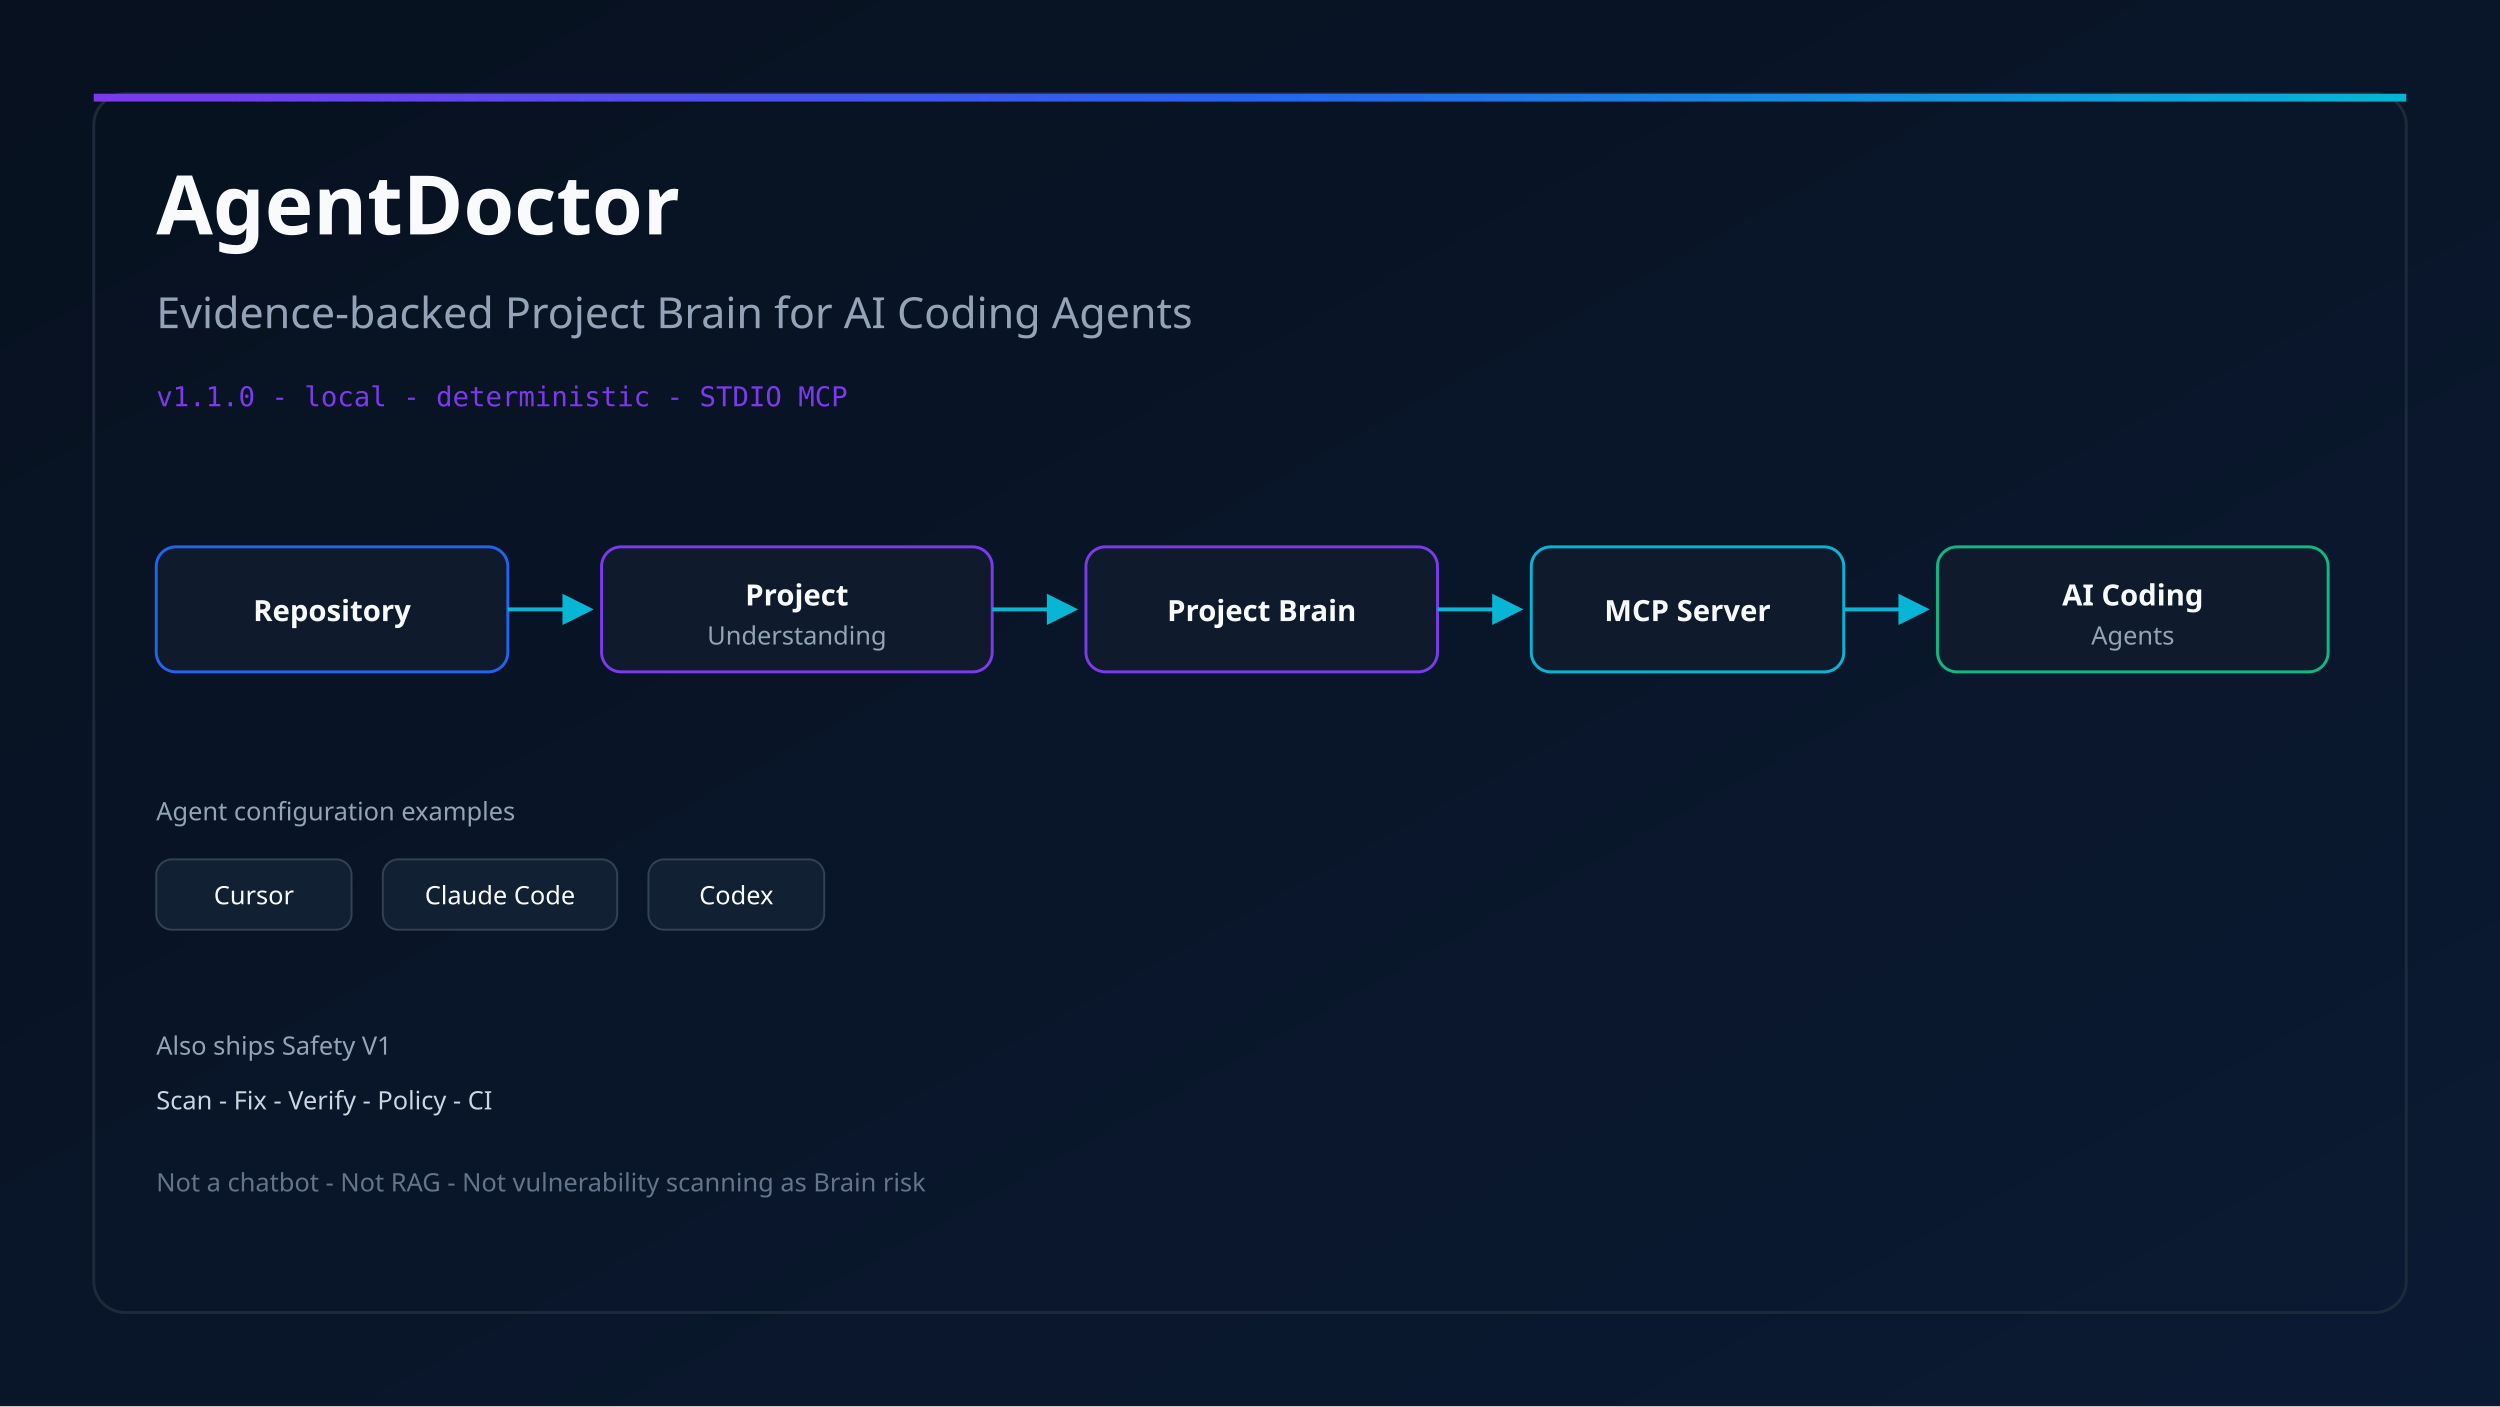
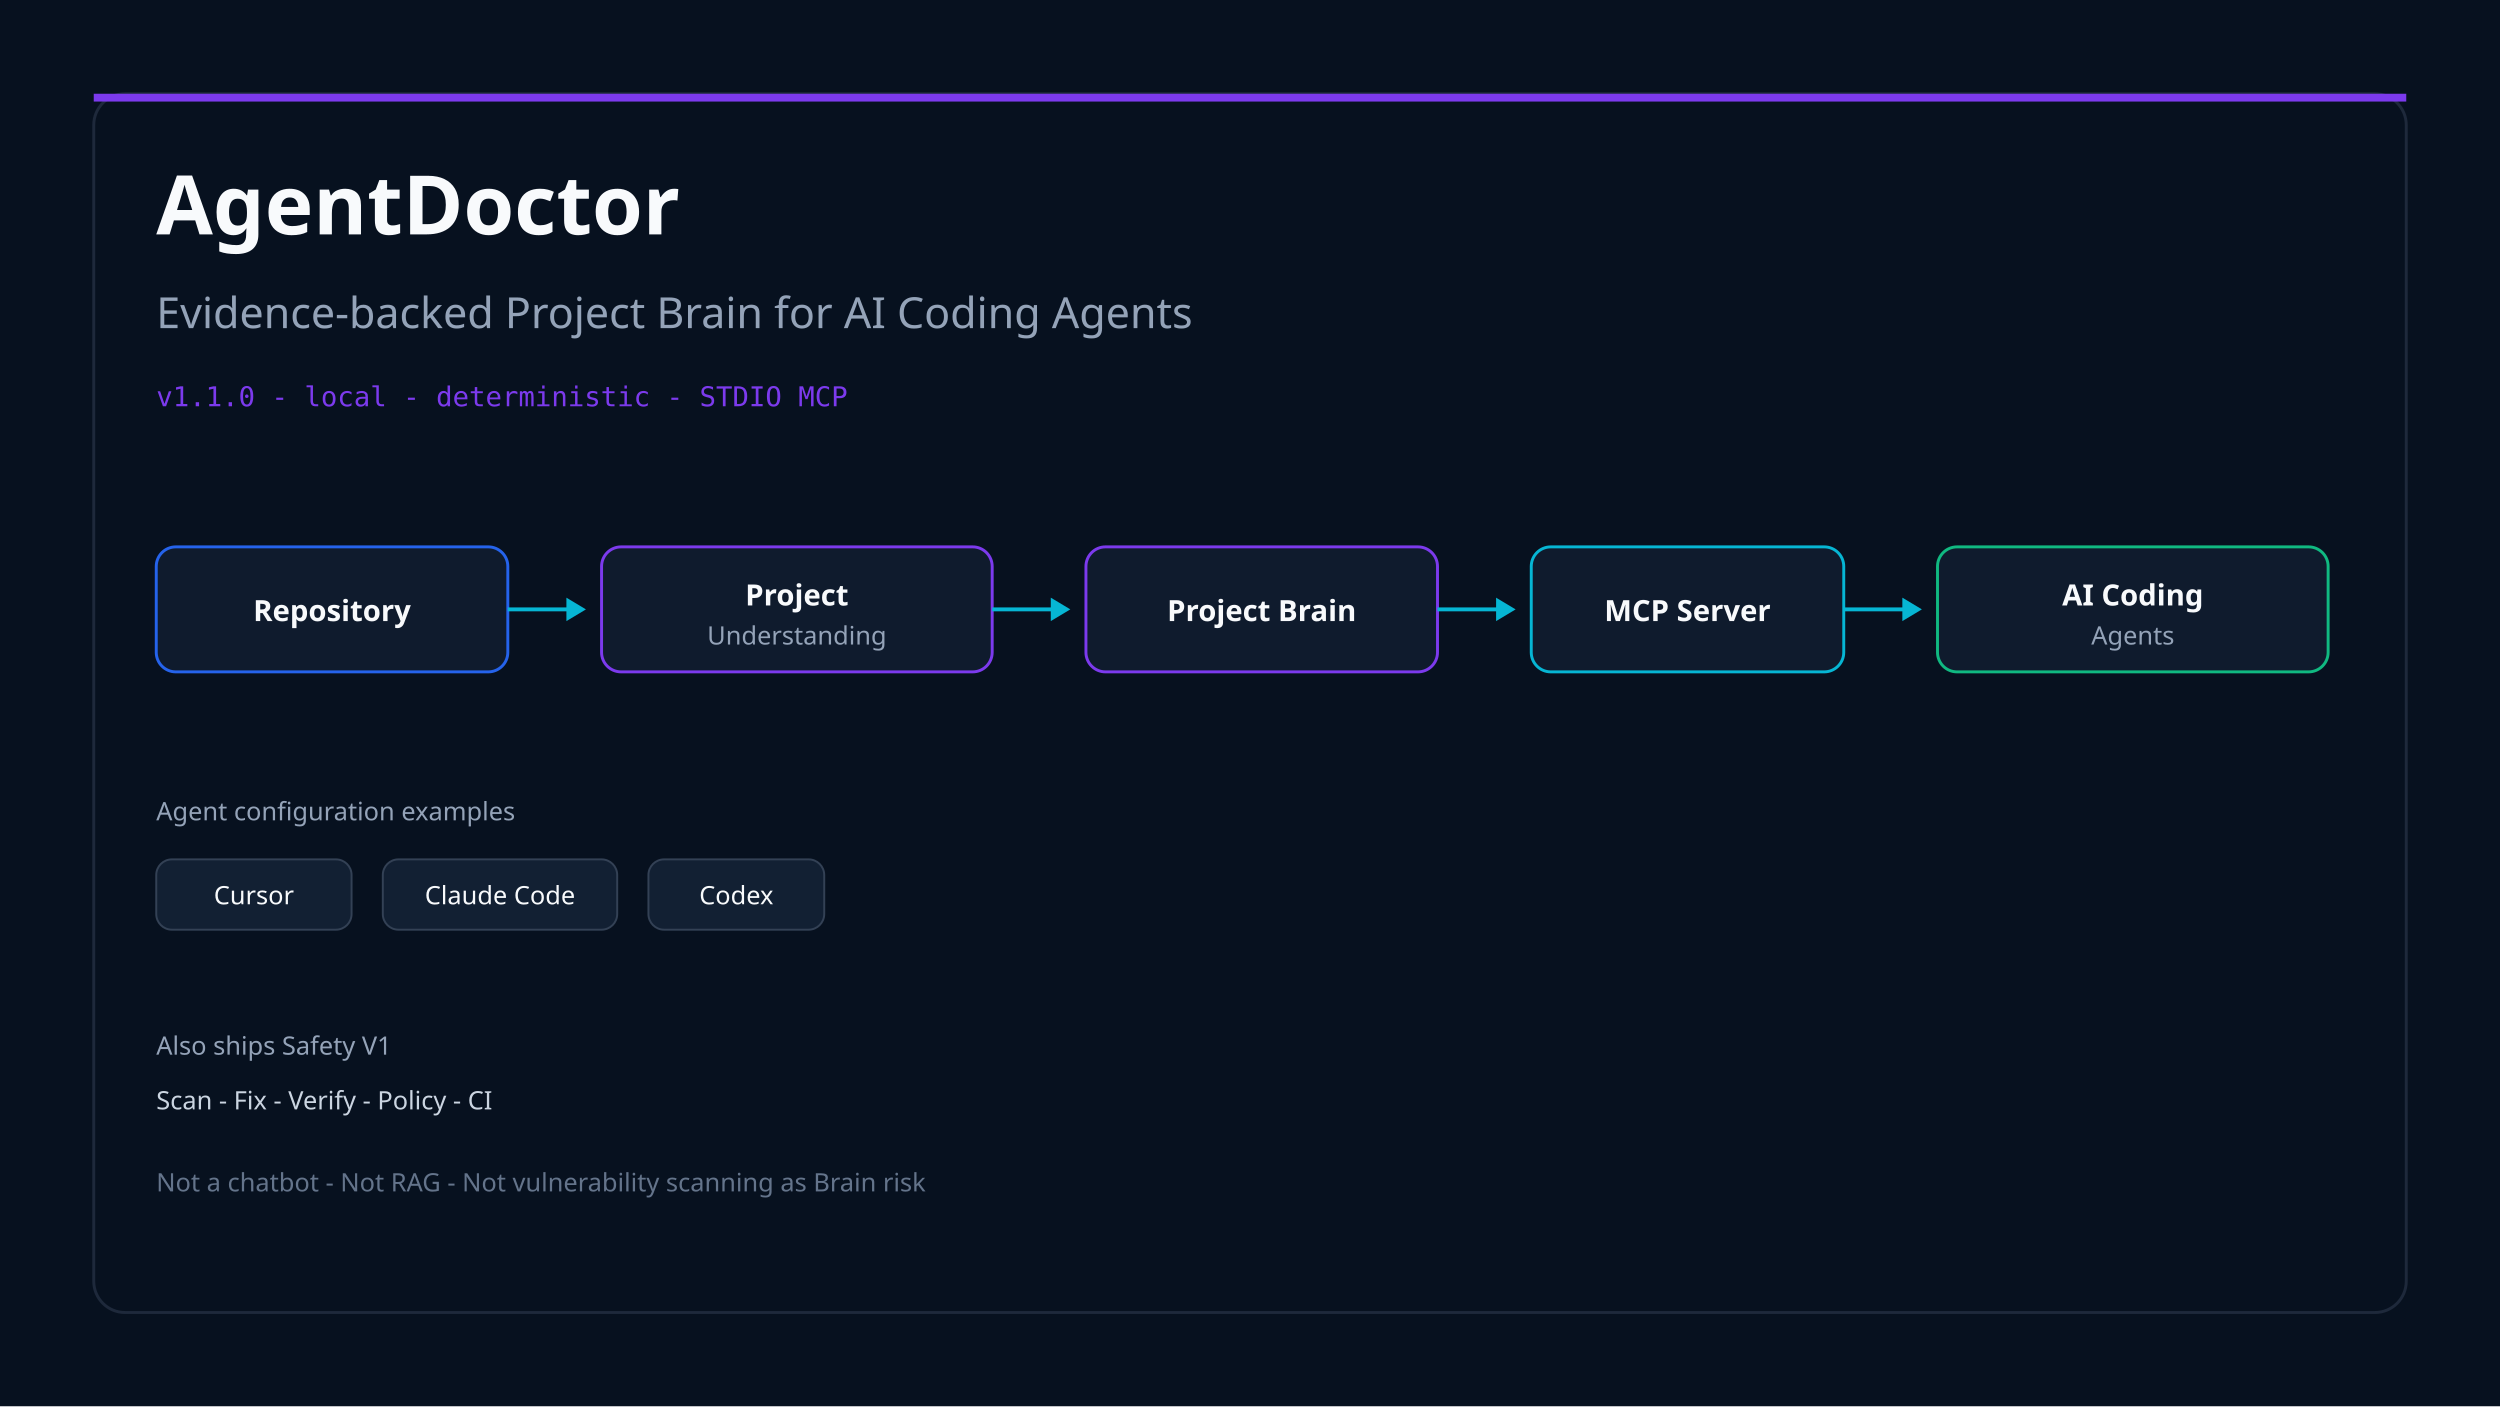
<svg xmlns="http://www.w3.org/2000/svg" width="1280" height="720" viewBox="0 0 1280 720" role="img" aria-labelledby="title desc">
-   <defs>
-     <linearGradient id="bg" x1="0" y1="0" x2="1" y2="1">
-       <stop offset="0%" stop-color="#07111F" />
-       <stop offset="100%" stop-color="#0B1A33" />
-     </linearGradient>
-     <linearGradient id="accent" x1="0" y1="0" x2="1" y2="0">
-       <stop offset="0%" stop-color="#7C3AED" />
-       <stop offset="50%" stop-color="#2563EB" />
-       <stop offset="100%" stop-color="#06B6D4" />
-     </linearGradient>
-     <marker id="arrow" markerWidth="8" markerHeight="8" refX="6" refY="4" orient="auto">
-       <path d="M0,0 L8,4 L0,8 Z" fill="#06B6D4" />
-     </marker>
-   </defs>
-   <rect width="1280" height="720" fill="url(#bg)" />
+   <rect width="1280" height="720" fill="#07111F" />
  <rect x="48" y="48" width="1184" height="624" rx="16" fill="none" stroke="#1E293B" stroke-width="1.5" />
-   <rect x="48" y="48" width="1184" height="4" fill="url(#accent)" />
-   <text x="80" y="120" font-family="ui-sans-serif, system-ui, sans-serif" font-size="42" font-weight="700" fill="#F8FAFC">AgentDoctor</text>
-   <text x="80" y="168" font-family="ui-sans-serif, system-ui, sans-serif" font-size="22" fill="#94A3B8">Evidence-backed Project Brain for AI Coding Agents</text>
-   <text x="80" y="208" font-family="ui-monospace, Menlo, monospace" font-size="14" fill="#7C3AED">v1.1.0 - local - deterministic - STDIO MCP</text>
-   <g font-family="ui-sans-serif, system-ui, sans-serif" font-size="15" font-weight="600">
+   <rect x="48" y="48" width="1184" height="4" fill="#7C3AED" />
+   <text x="80" y="120" font-family="system-ui,sans-serif" font-size="42" font-weight="700" fill="#F8FAFC">AgentDoctor</text>
+   <text x="80" y="168" font-family="system-ui,sans-serif" font-size="22" fill="#94A3B8">Evidence-backed Project Brain for AI Coding Agents</text>
+   <text x="80" y="208" font-family="ui-monospace,monospace" font-size="14" fill="#7C3AED">v1.1.0 - local - deterministic - STDIO MCP</text>
+   <g font-family="system-ui,sans-serif" font-size="15" font-weight="600">
    <rect x="80" y="280" width="180" height="64" rx="10" fill="#0F1B2D" stroke="#2563EB" stroke-width="1.5" />
    <text x="170" y="318" text-anchor="middle" fill="#F8FAFC">Repository</text>
-     <line x1="260" y1="312" x2="300" y2="312" stroke="#06B6D4" stroke-width="2" marker-end="url(#arrow)" />
+     <line x1="260" y1="312" x2="292" y2="312" stroke="#06B6D4" stroke-width="2" />
+     <polygon points="300,312 290,306 290,318" fill="#06B6D4" />
    <rect x="308" y="280" width="200" height="64" rx="10" fill="#0F1B2D" stroke="#7C3AED" stroke-width="1.5" />
    <text x="408" y="310" text-anchor="middle" fill="#F8FAFC">Project</text>
    <text x="408" y="330" text-anchor="middle" fill="#94A3B8" font-size="13" font-weight="500">Understanding</text>
-     <line x1="508" y1="312" x2="548" y2="312" stroke="#06B6D4" stroke-width="2" marker-end="url(#arrow)" />
+     <line x1="508" y1="312" x2="540" y2="312" stroke="#06B6D4" stroke-width="2" />
+     <polygon points="548,312 538,306 538,318" fill="#06B6D4" />
    <rect x="556" y="280" width="180" height="64" rx="10" fill="#0F1B2D" stroke="#7C3AED" stroke-width="1.5" />
    <text x="646" y="318" text-anchor="middle" fill="#F8FAFC">Project Brain</text>
-     <line x1="736" y1="312" x2="776" y2="312" stroke="#06B6D4" stroke-width="2" marker-end="url(#arrow)" />
+     <line x1="736" y1="312" x2="768" y2="312" stroke="#06B6D4" stroke-width="2" />
+     <polygon points="776,312 766,306 766,318" fill="#06B6D4" />
    <rect x="784" y="280" width="160" height="64" rx="10" fill="#0F1B2D" stroke="#06B6D4" stroke-width="1.5" />
    <text x="864" y="318" text-anchor="middle" fill="#F8FAFC">MCP Server</text>
-     <line x1="944" y1="312" x2="984" y2="312" stroke="#06B6D4" stroke-width="2" marker-end="url(#arrow)" />
+     <line x1="944" y1="312" x2="976" y2="312" stroke="#06B6D4" stroke-width="2" />
+     <polygon points="984,312 974,306 974,318" fill="#06B6D4" />
    <rect x="992" y="280" width="200" height="64" rx="10" fill="#0F1B2D" stroke="#10B981" stroke-width="1.5" />
    <text x="1092" y="310" text-anchor="middle" fill="#F8FAFC">AI Coding</text>
    <text x="1092" y="330" text-anchor="middle" fill="#94A3B8" font-size="13" font-weight="500">Agents</text>
  </g>
-   <g font-family="ui-sans-serif, system-ui, sans-serif" font-size="13">
+   <g font-family="system-ui,sans-serif" font-size="13">
    <text x="80" y="420" fill="#94A3B8">Agent configuration examples</text>
    <rect x="80" y="440" width="100" height="36" rx="8" fill="#122033" stroke="#334155" />
    <text x="130" y="463" text-anchor="middle" fill="#F8FAFC">Cursor</text>
    <rect x="196" y="440" width="120" height="36" rx="8" fill="#122033" stroke="#334155" />
    <text x="256" y="463" text-anchor="middle" fill="#F8FAFC">Claude Code</text>
    <rect x="332" y="440" width="90" height="36" rx="8" fill="#122033" stroke="#334155" />
    <text x="377" y="463" text-anchor="middle" fill="#F8FAFC">Codex</text>
  </g>
-   <g font-family="ui-sans-serif, system-ui, sans-serif" font-size="13">
+   <g font-family="system-ui,sans-serif" font-size="13">
    <text x="80" y="540" fill="#94A3B8">Also ships Safety V1</text>
    <text x="80" y="568" fill="#CBD5E1">Scan - Fix - Verify - Policy - CI</text>
    <text x="80" y="610" fill="#64748B">Not a chatbot - Not RAG - Not vulnerability scanning as Brain risk</text>
  </g>
</svg>
